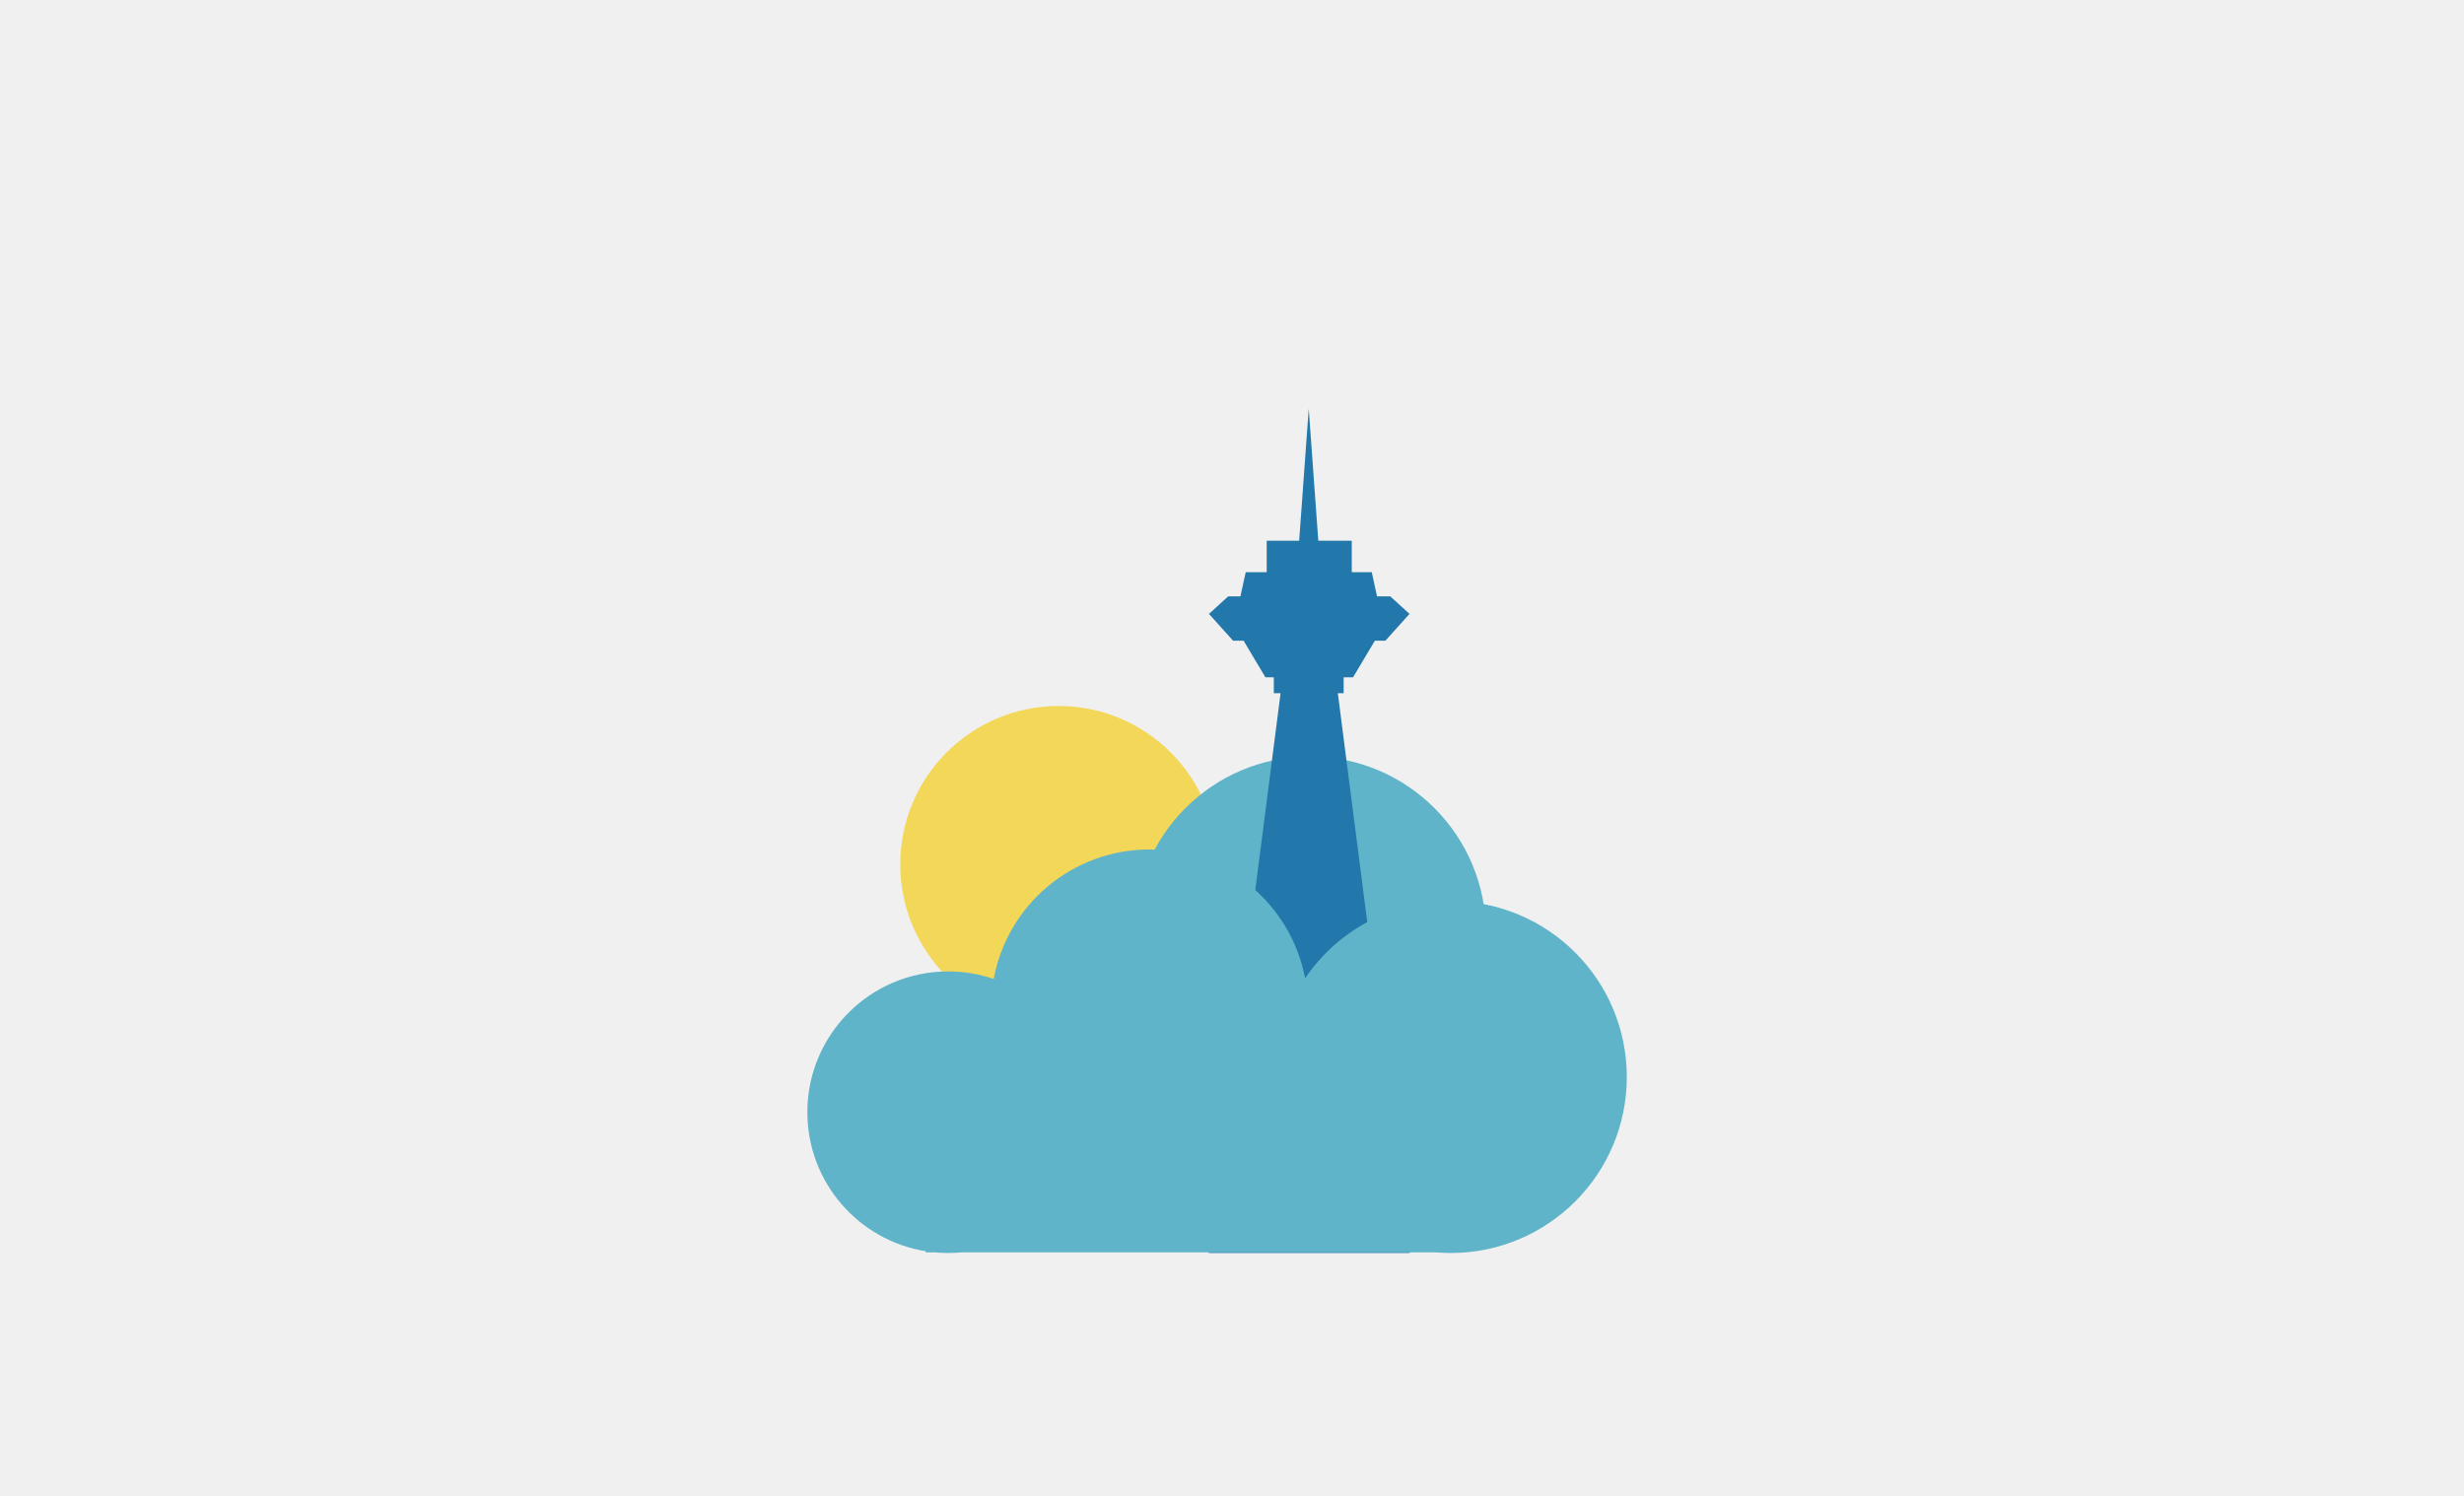
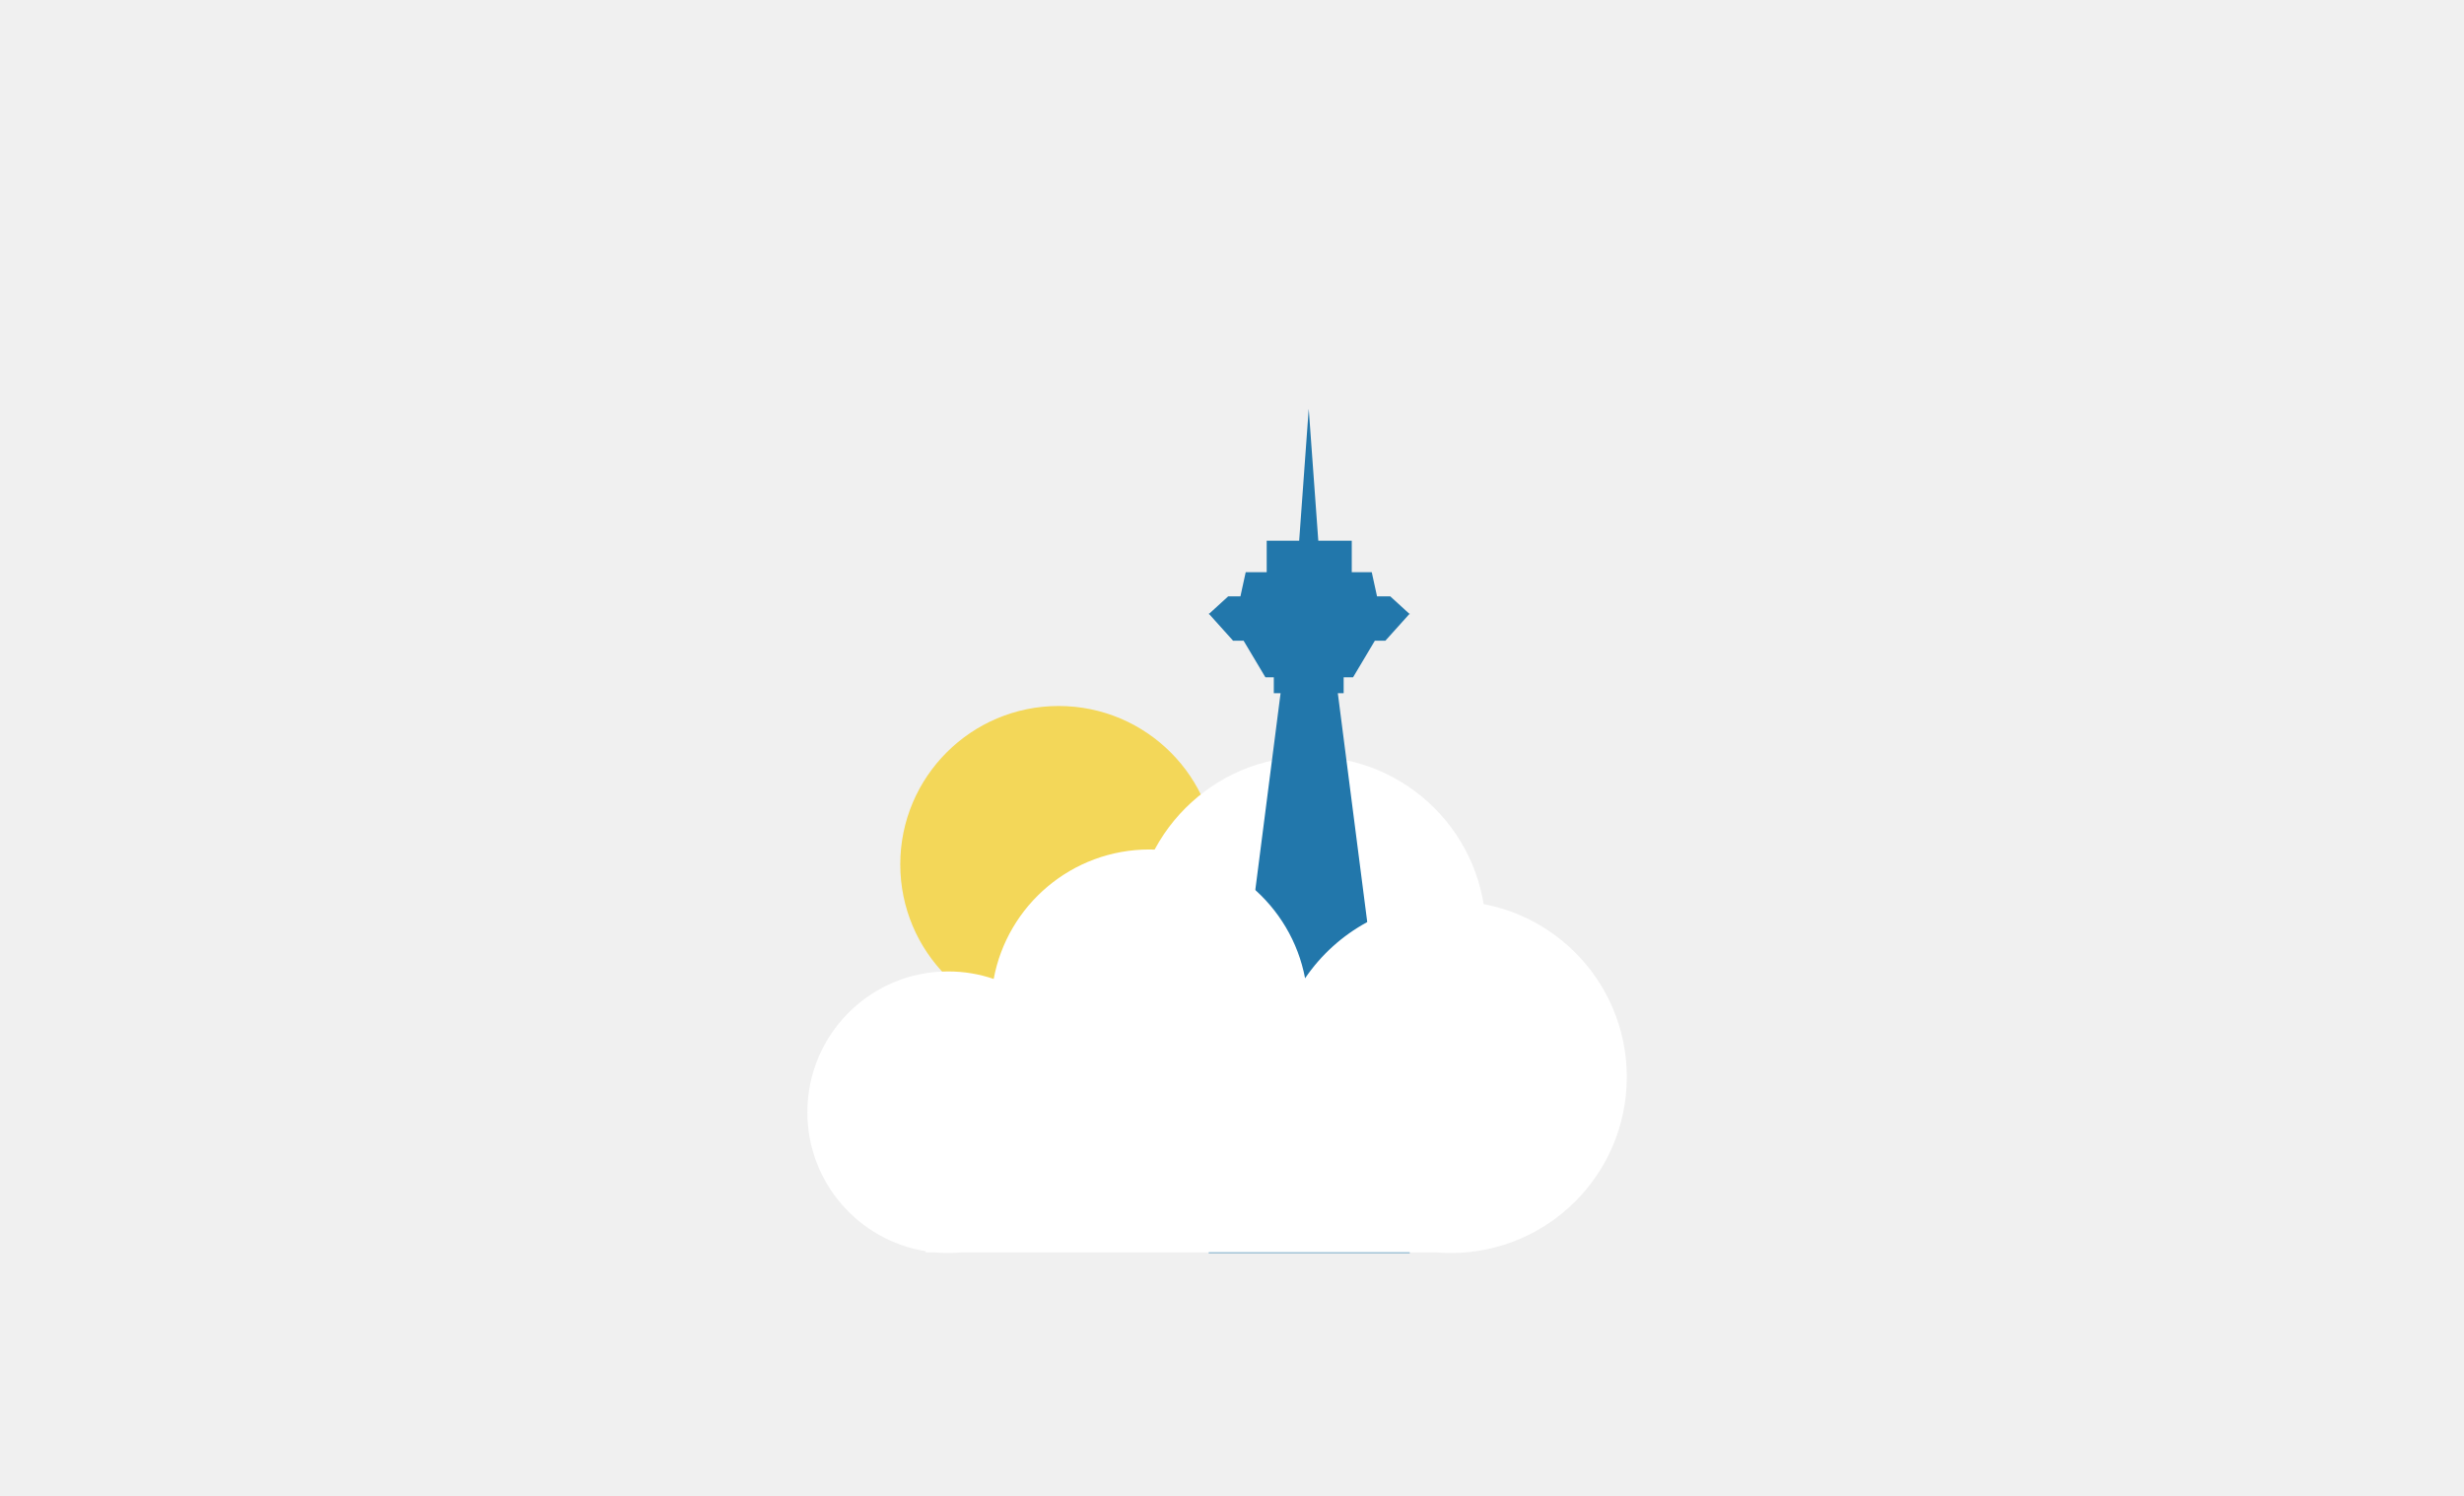
<svg xmlns="http://www.w3.org/2000/svg" version="1.1" id="YunYinLogo" x="0px" y="0px" width="3968.5px" height="2409.45px" viewBox="0 0 3968.5 2409.45" enable-background="new 0 0 3968.5 2409.45" xml:space="preserve">
  <circle fill="#F3D759" cx="1705.098" cy="1392.295" r="255.118" />
-   <circle fill="#5FB4C9" cx="2109.775" cy="1501.99" r="283.464" />
+   <circle fill="#FFF" cx="2109.775" cy="1501.99" r="283.464" />
  <polygon fill="#2277AB" points="2164.081,1091 2179.188,1091 2214.35,1032.001 2231.302,1032.001 2269.703,989.288 2270.602,989.288 2270.108,988.838 2270.602,988.289 2269.508,988.289 2239.184,960.603 2217.842,960.603 2209.335,921.666 2177.137,921.666 2177.137,871 2123.241,871 2107.834,658.401 2092.426,871 2040.137,871 2040.137,921.666 2006.334,921.666 1997.826,960.603 1978.091,960.603 1947.77,988.288 1946.673,988.288 1947.167,988.837 1946.674,989.288 1947.572,989.288 1985.973,1032 2002.928,1032 2038.088,1091 2051.587,1091 2051.587,1116.537 2062.498,1116.537 1946.673,2018.269 2270.587,2018.256 2154.678,1116.537 2164.081,1116.537 " />
-   <path fill="#5FB4C9" d="M2336.635,1451.334 c-97.605,0-183.683,49.336-234.671,124.425c-22.32-118.12-126.046-207.466-250.656-207.466 c-124.993,0-228.979,89.895-250.865,208.555c-23.004-7.857-47.672-12.128-73.338-12.128c-125.242,0-226.771,101.529-226.771,226.771 c0,112.954,82.586,206.604,190.667,223.898v1.873h14.842c7.001,0.651,14.091,1,21.263,1s14.261-0.349,21.263-1h764.503 c7.837,0.65,15.759,1,23.764,1c156.553,0,283.464-126.911,283.464-283.464C2620.099,1578.245,2493.188,1451.334,2336.635,1451.334z" />
+   <path fill="#FFF" d="M2336.635,1451.334 c-97.605,0-183.683,49.336-234.671,124.425c-22.32-118.12-126.046-207.466-250.656-207.466 c-124.993,0-228.979,89.895-250.865,208.555c-23.004-7.857-47.672-12.128-73.338-12.128c-125.242,0-226.771,101.529-226.771,226.771 c0,112.954,82.586,206.604,190.667,223.898v1.873h14.842c7.001,0.651,14.091,1,21.263,1s14.261-0.349,21.263-1h764.503 c7.837,0.65,15.759,1,23.764,1c156.553,0,283.464-126.911,283.464-283.464C2620.099,1578.245,2493.188,1451.334,2336.635,1451.334z" />
</svg>
